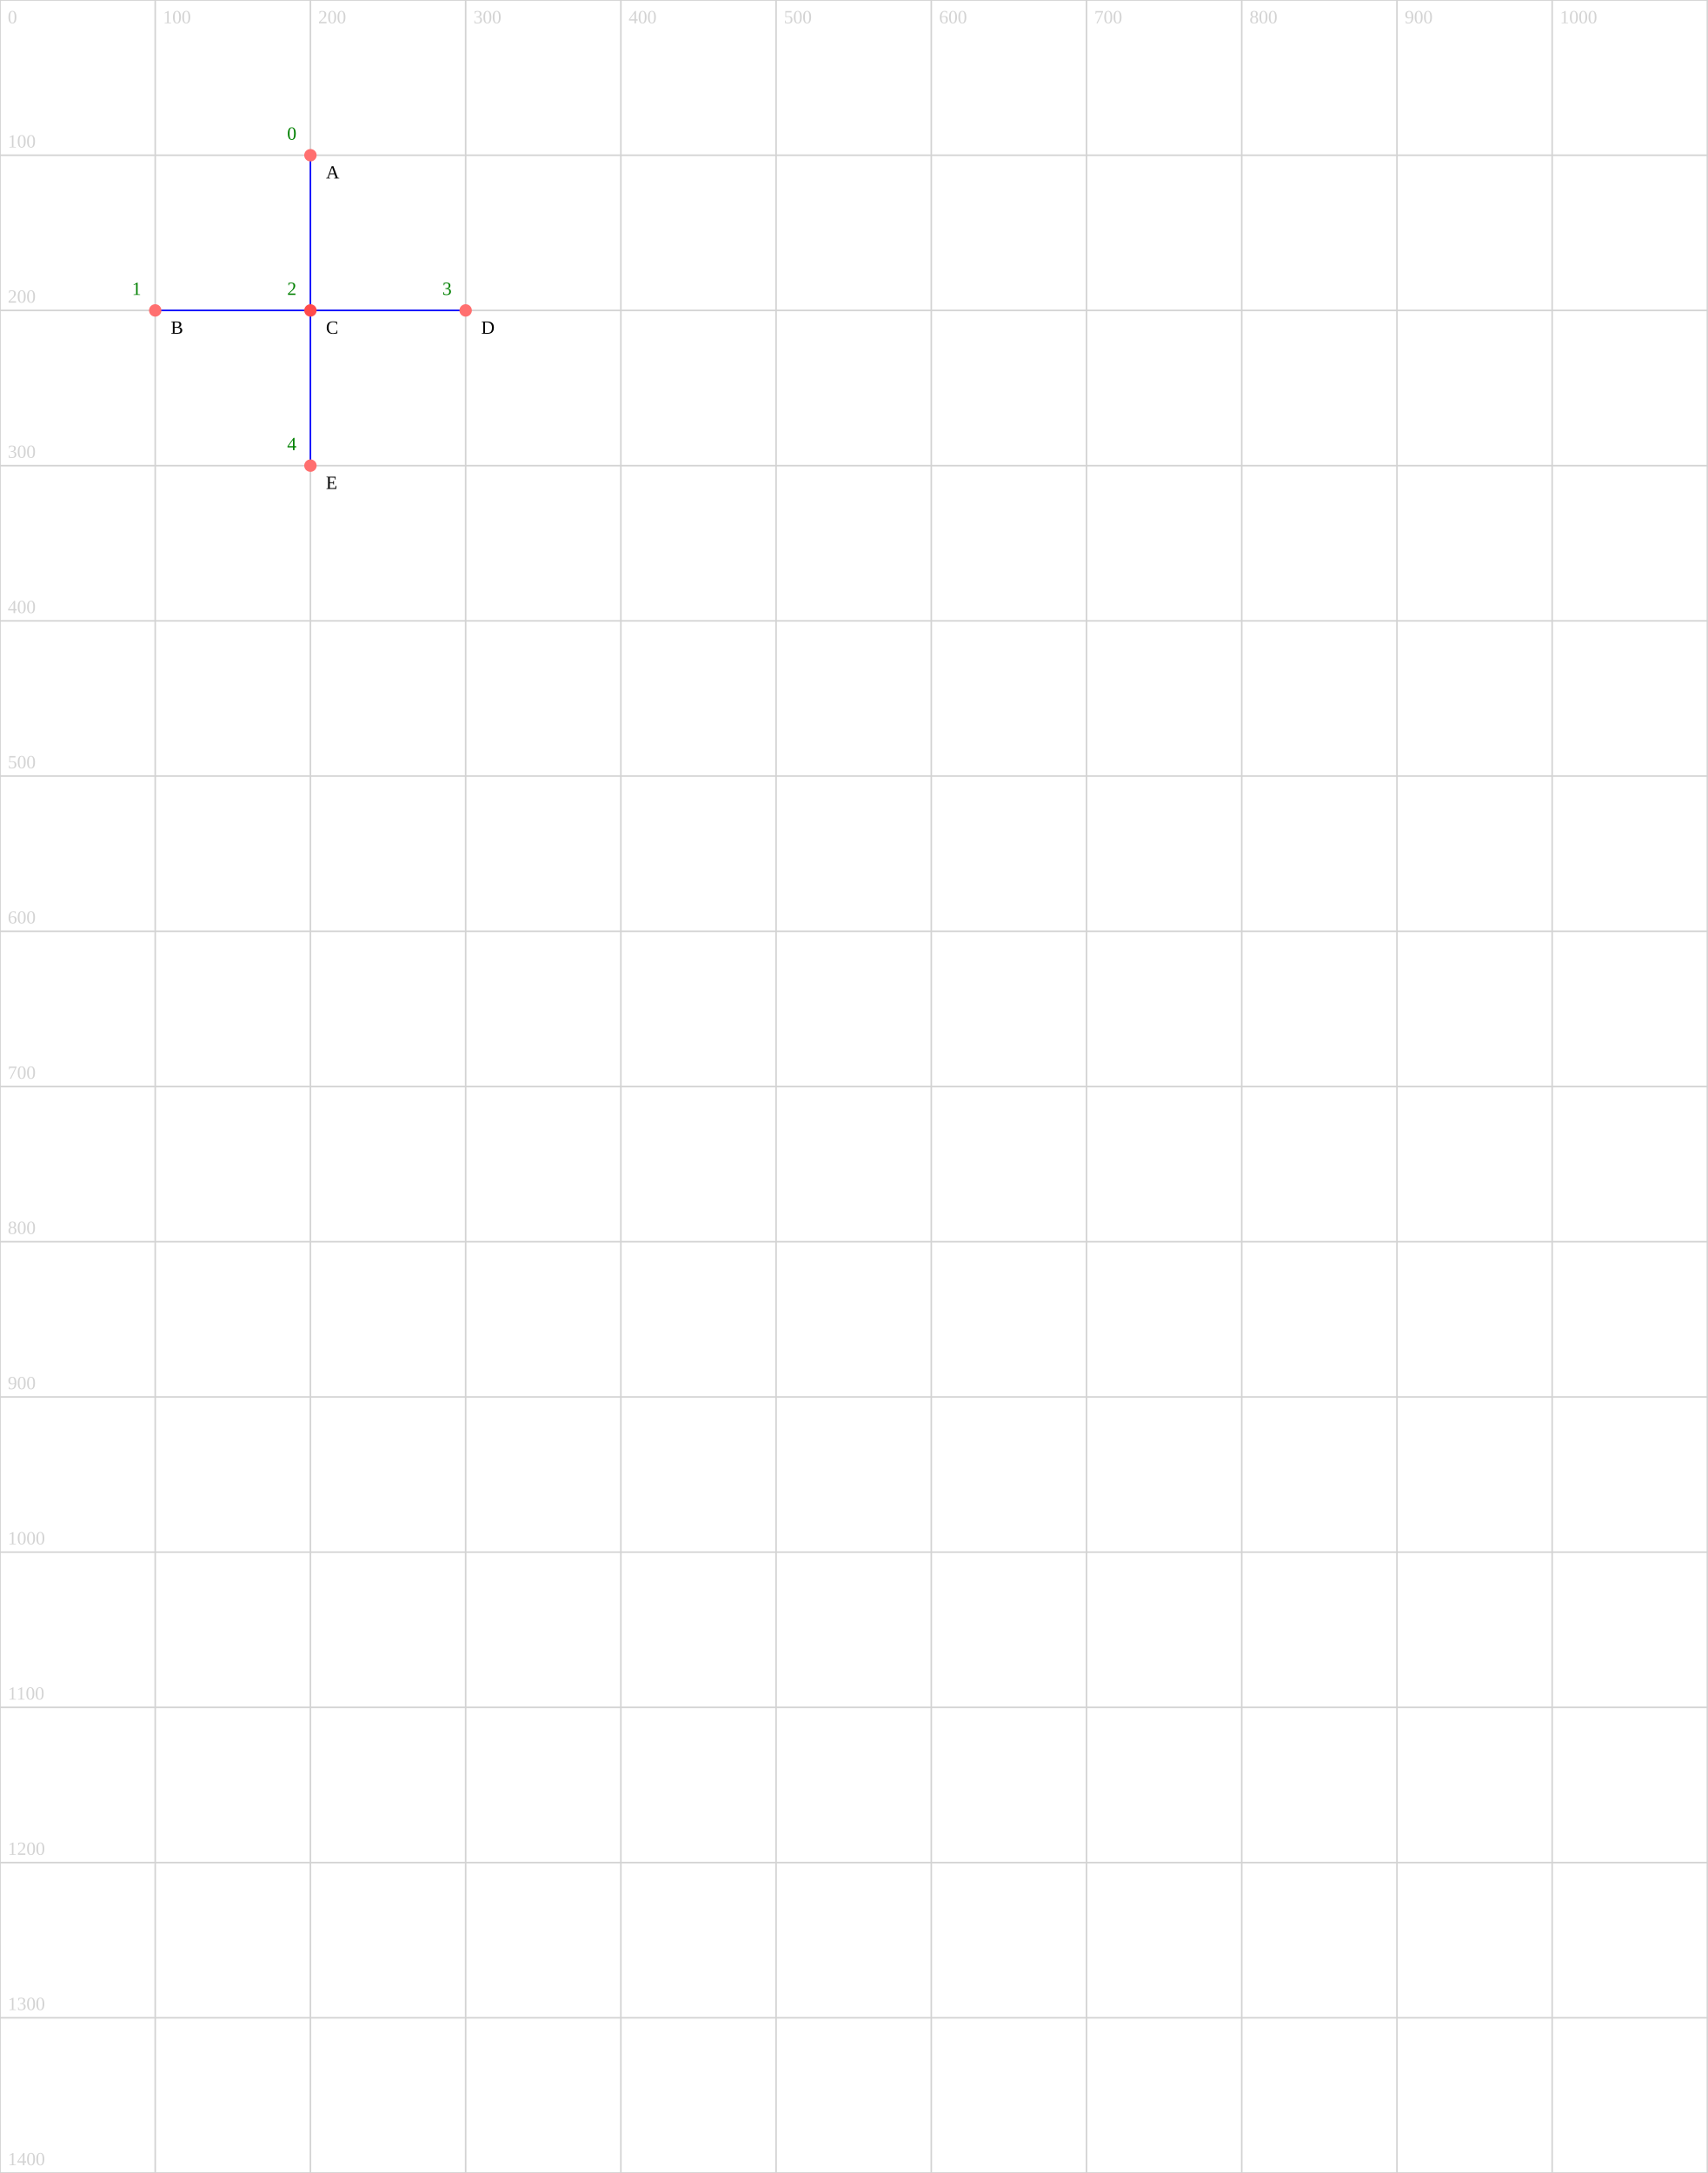
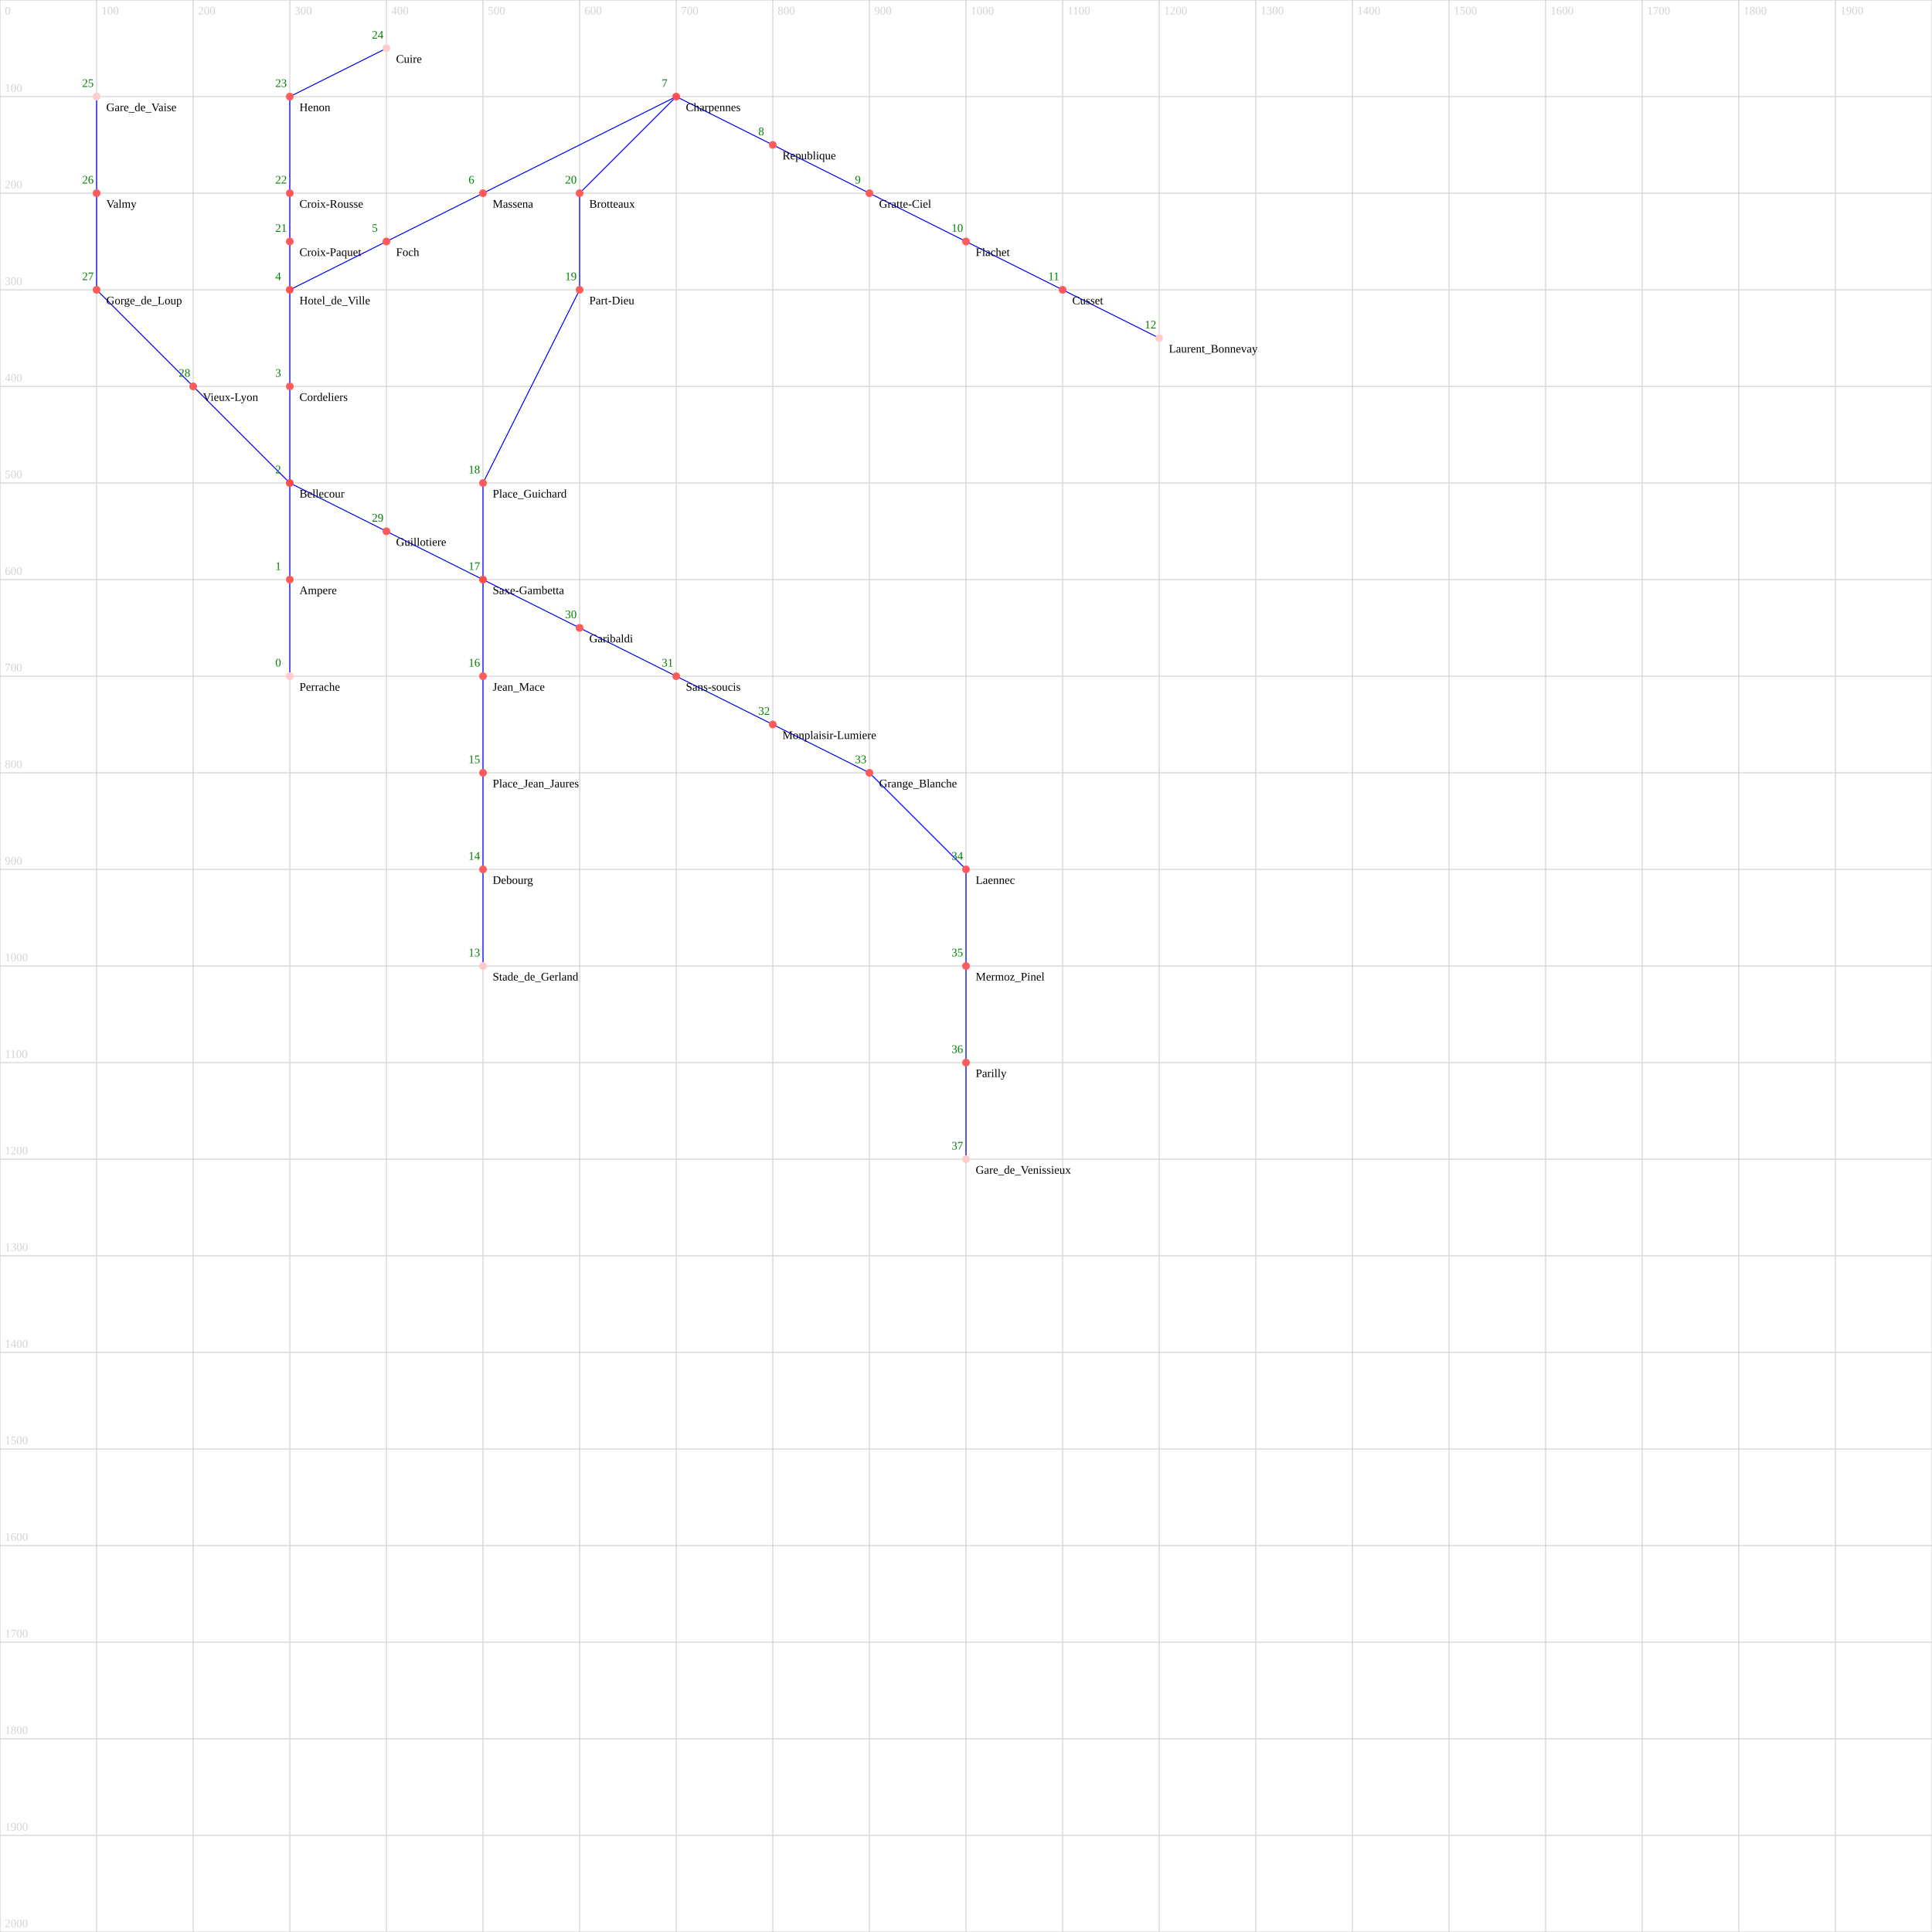
- <svg xmlns="http://www.w3.org/2000/svg" version="1.1" width="1100" height="1400">
-   <line x1="0" y1="0" x2="1100" y2="0" stroke="lightgrey" />
+ <svg xmlns="http://www.w3.org/2000/svg" version="1.1" width="2000" height="2000">
+   <line x1="0" y1="0" x2="2000" y2="0" stroke="lightgrey" />
  <text x="5" y="-5" fill="lightgrey">0</text>
-   <line x1="0" y1="100" x2="1100" y2="100" stroke="lightgrey" />
+   <line x1="0" y1="100" x2="2000" y2="100" stroke="lightgrey" />
  <text x="5" y="95" fill="lightgrey">100</text>
-   <line x1="0" y1="200" x2="1100" y2="200" stroke="lightgrey" />
+   <line x1="0" y1="200" x2="2000" y2="200" stroke="lightgrey" />
  <text x="5" y="195" fill="lightgrey">200</text>
-   <line x1="0" y1="300" x2="1100" y2="300" stroke="lightgrey" />
+   <line x1="0" y1="300" x2="2000" y2="300" stroke="lightgrey" />
  <text x="5" y="295" fill="lightgrey">300</text>
-   <line x1="0" y1="400" x2="1100" y2="400" stroke="lightgrey" />
+   <line x1="0" y1="400" x2="2000" y2="400" stroke="lightgrey" />
  <text x="5" y="395" fill="lightgrey">400</text>
-   <line x1="0" y1="500" x2="1100" y2="500" stroke="lightgrey" />
+   <line x1="0" y1="500" x2="2000" y2="500" stroke="lightgrey" />
  <text x="5" y="495" fill="lightgrey">500</text>
-   <line x1="0" y1="600" x2="1100" y2="600" stroke="lightgrey" />
+   <line x1="0" y1="600" x2="2000" y2="600" stroke="lightgrey" />
  <text x="5" y="595" fill="lightgrey">600</text>
-   <line x1="0" y1="700" x2="1100" y2="700" stroke="lightgrey" />
+   <line x1="0" y1="700" x2="2000" y2="700" stroke="lightgrey" />
  <text x="5" y="695" fill="lightgrey">700</text>
-   <line x1="0" y1="800" x2="1100" y2="800" stroke="lightgrey" />
+   <line x1="0" y1="800" x2="2000" y2="800" stroke="lightgrey" />
  <text x="5" y="795" fill="lightgrey">800</text>
-   <line x1="0" y1="900" x2="1100" y2="900" stroke="lightgrey" />
+   <line x1="0" y1="900" x2="2000" y2="900" stroke="lightgrey" />
  <text x="5" y="895" fill="lightgrey">900</text>
-   <line x1="0" y1="1000" x2="1100" y2="1000" stroke="lightgrey" />
+   <line x1="0" y1="1000" x2="2000" y2="1000" stroke="lightgrey" />
  <text x="5" y="995" fill="lightgrey">1000</text>
-   <line x1="0" y1="1100" x2="1100" y2="1100" stroke="lightgrey" />
+   <line x1="0" y1="1100" x2="2000" y2="1100" stroke="lightgrey" />
  <text x="5" y="1095" fill="lightgrey">1100</text>
-   <line x1="0" y1="1200" x2="1100" y2="1200" stroke="lightgrey" />
+   <line x1="0" y1="1200" x2="2000" y2="1200" stroke="lightgrey" />
  <text x="5" y="1195" fill="lightgrey">1200</text>
-   <line x1="0" y1="1300" x2="1100" y2="1300" stroke="lightgrey" />
+   <line x1="0" y1="1300" x2="2000" y2="1300" stroke="lightgrey" />
  <text x="5" y="1295" fill="lightgrey">1300</text>
-   <line x1="0" y1="1400" x2="1100" y2="1400" stroke="lightgrey" />
+   <line x1="0" y1="1400" x2="2000" y2="1400" stroke="lightgrey" />
  <text x="5" y="1395" fill="lightgrey">1400</text>
-   <line x1="0" y1="0" x2="0" y2="1400" stroke="lightgrey" />
+   <line x1="0" y1="1500" x2="2000" y2="1500" stroke="lightgrey" />
+   <text x="5" y="1495" fill="lightgrey">1500</text>
+   <line x1="0" y1="1600" x2="2000" y2="1600" stroke="lightgrey" />
+   <text x="5" y="1595" fill="lightgrey">1600</text>
+   <line x1="0" y1="1700" x2="2000" y2="1700" stroke="lightgrey" />
+   <text x="5" y="1695" fill="lightgrey">1700</text>
+   <line x1="0" y1="1800" x2="2000" y2="1800" stroke="lightgrey" />
+   <text x="5" y="1795" fill="lightgrey">1800</text>
+   <line x1="0" y1="1900" x2="2000" y2="1900" stroke="lightgrey" />
+   <text x="5" y="1895" fill="lightgrey">1900</text>
+   <line x1="0" y1="2000" x2="2000" y2="2000" stroke="lightgrey" />
+   <text x="5" y="1995" fill="lightgrey">2000</text>
+   <line x1="0" y1="0" x2="0" y2="2000" stroke="lightgrey" />
  <text x="5" y="15" fill="lightgrey">0</text>
-   <line x1="100" y1="0" x2="100" y2="1400" stroke="lightgrey" />
+   <line x1="100" y1="0" x2="100" y2="2000" stroke="lightgrey" />
  <text x="105" y="15" fill="lightgrey">100</text>
-   <line x1="200" y1="0" x2="200" y2="1400" stroke="lightgrey" />
+   <line x1="200" y1="0" x2="200" y2="2000" stroke="lightgrey" />
  <text x="205" y="15" fill="lightgrey">200</text>
-   <line x1="300" y1="0" x2="300" y2="1400" stroke="lightgrey" />
+   <line x1="300" y1="0" x2="300" y2="2000" stroke="lightgrey" />
  <text x="305" y="15" fill="lightgrey">300</text>
-   <line x1="400" y1="0" x2="400" y2="1400" stroke="lightgrey" />
+   <line x1="400" y1="0" x2="400" y2="2000" stroke="lightgrey" />
  <text x="405" y="15" fill="lightgrey">400</text>
-   <line x1="500" y1="0" x2="500" y2="1400" stroke="lightgrey" />
+   <line x1="500" y1="0" x2="500" y2="2000" stroke="lightgrey" />
  <text x="505" y="15" fill="lightgrey">500</text>
-   <line x1="600" y1="0" x2="600" y2="1400" stroke="lightgrey" />
+   <line x1="600" y1="0" x2="600" y2="2000" stroke="lightgrey" />
  <text x="605" y="15" fill="lightgrey">600</text>
-   <line x1="700" y1="0" x2="700" y2="1400" stroke="lightgrey" />
+   <line x1="700" y1="0" x2="700" y2="2000" stroke="lightgrey" />
  <text x="705" y="15" fill="lightgrey">700</text>
-   <line x1="800" y1="0" x2="800" y2="1400" stroke="lightgrey" />
+   <line x1="800" y1="0" x2="800" y2="2000" stroke="lightgrey" />
  <text x="805" y="15" fill="lightgrey">800</text>
-   <line x1="900" y1="0" x2="900" y2="1400" stroke="lightgrey" />
+   <line x1="900" y1="0" x2="900" y2="2000" stroke="lightgrey" />
  <text x="905" y="15" fill="lightgrey">900</text>
-   <line x1="1000" y1="0" x2="1000" y2="1400" stroke="lightgrey" />
+   <line x1="1000" y1="0" x2="1000" y2="2000" stroke="lightgrey" />
  <text x="1005" y="15" fill="lightgrey">1000</text>
-   <line x1="1100" y1="0" x2="1100" y2="1400" stroke="lightgrey" />
+   <line x1="1100" y1="0" x2="1100" y2="2000" stroke="lightgrey" />
  <text x="1105" y="15" fill="lightgrey">1100</text>
-   <line x1="200" y1="100" x2="200" y2="200" stroke="blue" />
-   <line x1="100" y1="200" x2="200" y2="200" stroke="blue" />
-   <line x1="200" y1="200" x2="300" y2="200" stroke="blue" />
-   <line x1="200" y1="200" x2="200" y2="300" stroke="blue" />
-   <circle cx="200" cy="100" r="4" fill="rgb(255,111,111)" />
-   <text x="210" y="115" fill="black">A</text>
-   <text x="185" y="90" fill="green">0</text>
-   <circle cx="100" cy="200" r="4" fill="rgb(255,111,111)" />
-   <text x="110" y="215" fill="black">B</text>
-   <text x="85" y="190" fill="green">1</text>
-   <circle cx="200" cy="200" r="4" fill="rgb(255,75,75)" />
-   <text x="210" y="215" fill="black">C</text>
-   <text x="185" y="190" fill="green">2</text>
-   <circle cx="300" cy="200" r="4" fill="rgb(255,111,111)" />
-   <text x="310" y="215" fill="black">D</text>
-   <text x="285" y="190" fill="green">3</text>
-   <circle cx="200" cy="300" r="4" fill="rgb(255,111,111)" />
-   <text x="210" y="315" fill="black">E</text>
-   <text x="185" y="290" fill="green">4</text>
+   <line x1="1200" y1="0" x2="1200" y2="2000" stroke="lightgrey" />
+   <text x="1205" y="15" fill="lightgrey">1200</text>
+   <line x1="1300" y1="0" x2="1300" y2="2000" stroke="lightgrey" />
+   <text x="1305" y="15" fill="lightgrey">1300</text>
+   <line x1="1400" y1="0" x2="1400" y2="2000" stroke="lightgrey" />
+   <text x="1405" y="15" fill="lightgrey">1400</text>
+   <line x1="1500" y1="0" x2="1500" y2="2000" stroke="lightgrey" />
+   <text x="1505" y="15" fill="lightgrey">1500</text>
+   <line x1="1600" y1="0" x2="1600" y2="2000" stroke="lightgrey" />
+   <text x="1605" y="15" fill="lightgrey">1600</text>
+   <line x1="1700" y1="0" x2="1700" y2="2000" stroke="lightgrey" />
+   <text x="1705" y="15" fill="lightgrey">1700</text>
+   <line x1="1800" y1="0" x2="1800" y2="2000" stroke="lightgrey" />
+   <text x="1805" y="15" fill="lightgrey">1800</text>
+   <line x1="1900" y1="0" x2="1900" y2="2000" stroke="lightgrey" />
+   <text x="1905" y="15" fill="lightgrey">1900</text>
+   <line x1="2000" y1="0" x2="2000" y2="2000" stroke="lightgrey" />
+   <text x="2005" y="15" fill="lightgrey">2000</text>
+   <line x1="100" y1="100" x2="100" y2="200" stroke="blue" />
+   <line x1="100" y1="200" x2="100" y2="300" stroke="blue" />
+   <line x1="100" y1="300" x2="200" y2="400" stroke="blue" />
+   <line x1="200" y1="400" x2="300" y2="500" stroke="blue" />
+   <line x1="300" y1="500" x2="400" y2="550" stroke="blue" />
+   <line x1="400" y1="550" x2="500" y2="600" stroke="blue" />
+   <line x1="500" y1="600" x2="600" y2="650" stroke="blue" />
+   <line x1="600" y1="650" x2="700" y2="700" stroke="blue" />
+   <line x1="700" y1="700" x2="800" y2="750" stroke="blue" />
+   <line x1="800" y1="750" x2="900" y2="800" stroke="blue" />
+   <line x1="900" y1="800" x2="1000" y2="900" stroke="blue" />
+   <line x1="1000" y1="900" x2="1000" y2="1000" stroke="blue" />
+   <line x1="1000" y1="1000" x2="1000" y2="1100" stroke="blue" />
+   <line x1="1000" y1="1100" x2="1000" y2="1200" stroke="blue" />
+   <line x1="300" y1="700" x2="300" y2="600" stroke="blue" />
+   <line x1="300" y1="600" x2="300" y2="500" stroke="blue" />
+   <line x1="300" y1="500" x2="300" y2="400" stroke="blue" />
+   <line x1="300" y1="400" x2="300" y2="300" stroke="blue" />
+   <line x1="300" y1="300" x2="400" y2="250" stroke="blue" />
+   <line x1="400" y1="250" x2="500" y2="200" stroke="blue" />
+   <line x1="500" y1="200" x2="700" y2="100" stroke="blue" />
+   <line x1="700" y1="100" x2="800" y2="150" stroke="blue" />
+   <line x1="800" y1="150" x2="900" y2="200" stroke="blue" />
+   <line x1="900" y1="200" x2="1000" y2="250" stroke="blue" />
+   <line x1="1000" y1="250" x2="1100" y2="300" stroke="blue" />
+   <line x1="1100" y1="300" x2="1200" y2="350" stroke="blue" />
+   <line x1="300" y1="300" x2="300" y2="250" stroke="blue" />
+   <line x1="300" y1="250" x2="300" y2="200" stroke="blue" />
+   <line x1="300" y1="200" x2="300" y2="100" stroke="blue" />
+   <line x1="300" y1="100" x2="400" y2="50" stroke="blue" />
+   <line x1="500" y1="1000" x2="500" y2="900" stroke="blue" />
+   <line x1="500" y1="900" x2="500" y2="800" stroke="blue" />
+   <line x1="500" y1="800" x2="500" y2="700" stroke="blue" />
+   <line x1="500" y1="700" x2="500" y2="600" stroke="blue" />
+   <line x1="500" y1="600" x2="500" y2="500" stroke="blue" />
+   <line x1="500" y1="500" x2="600" y2="300" stroke="blue" />
+   <line x1="600" y1="300" x2="600" y2="200" stroke="blue" />
+   <line x1="600" y1="200" x2="700" y2="100" stroke="blue" />
+   <circle cx="300" cy="700" r="4" fill="rgb(255,203,203)" />
+   <text x="310" y="715" fill="black">Perrache</text>
+   <text x="285" y="690" fill="green">0</text>
+   <circle cx="300" cy="600" r="4" fill="rgb(255,91,91)" />
+   <text x="310" y="615" fill="black">Ampere</text>
+   <text x="285" y="590" fill="green">1</text>
+   <circle cx="300" cy="500" r="4" fill="rgb(255,75,75)" />
+   <text x="310" y="515" fill="black">Bellecour</text>
+   <text x="285" y="490" fill="green">2</text>
+   <circle cx="300" cy="400" r="4" fill="rgb(255,91,91)" />
+   <text x="310" y="415" fill="black">Cordeliers</text>
+   <text x="285" y="390" fill="green">3</text>
+   <circle cx="300" cy="300" r="4" fill="rgb(255,83,83)" />
+   <text x="310" y="315" fill="black">Hotel_de_Ville</text>
+   <text x="285" y="290" fill="green">4</text>
+   <circle cx="400" cy="250" r="4" fill="rgb(255,91,91)" />
+   <text x="410" y="265" fill="black">Foch</text>
+   <text x="385" y="240" fill="green">5</text>
+   <circle cx="500" cy="200" r="4" fill="rgb(255,91,91)" />
+   <text x="510" y="215" fill="black">Massena</text>
+   <text x="485" y="190" fill="green">6</text>
+   <circle cx="700" cy="100" r="4" fill="rgb(255,83,83)" />
+   <text x="710" y="115" fill="black">Charpennes</text>
+   <text x="685" y="90" fill="green">7</text>
+   <circle cx="800" cy="150" r="4" fill="rgb(255,91,91)" />
+   <text x="810" y="165" fill="black">Republique</text>
+   <text x="785" y="140" fill="green">8</text>
+   <circle cx="900" cy="200" r="4" fill="rgb(255,91,91)" />
+   <text x="910" y="215" fill="black">Gratte-Ciel</text>
+   <text x="885" y="190" fill="green">9</text>
+   <circle cx="1000" cy="250" r="4" fill="rgb(255,91,91)" />
+   <text x="1010" y="265" fill="black">Flachet</text>
+   <text x="985" y="240" fill="green">10</text>
+   <circle cx="1100" cy="300" r="4" fill="rgb(255,91,91)" />
+   <text x="1110" y="315" fill="black">Cusset</text>
+   <text x="1085" y="290" fill="green">11</text>
+   <circle cx="1200" cy="350" r="4" fill="rgb(255,203,203)" />
+   <text x="1210" y="365" fill="black">Laurent_Bonnevay</text>
+   <text x="1185" y="340" fill="green">12</text>
+   <circle cx="500" cy="1000" r="4" fill="rgb(255,203,203)" />
+   <text x="510" y="1015" fill="black">Stade_de_Gerland</text>
+   <text x="485" y="990" fill="green">13</text>
+   <circle cx="500" cy="900" r="4" fill="rgb(255,91,91)" />
+   <text x="510" y="915" fill="black">Debourg</text>
+   <text x="485" y="890" fill="green">14</text>
+   <circle cx="500" cy="800" r="4" fill="rgb(255,91,91)" />
+   <text x="510" y="815" fill="black">Place_Jean_Jaures</text>
+   <text x="485" y="790" fill="green">15</text>
+   <circle cx="500" cy="700" r="4" fill="rgb(255,91,91)" />
+   <text x="510" y="715" fill="black">Jean_Mace</text>
+   <text x="485" y="690" fill="green">16</text>
+   <circle cx="500" cy="600" r="4" fill="rgb(255,75,75)" />
+   <text x="510" y="615" fill="black">Saxe-Gambetta</text>
+   <text x="485" y="590" fill="green">17</text>
+   <circle cx="500" cy="500" r="4" fill="rgb(255,91,91)" />
+   <text x="510" y="515" fill="black">Place_Guichard</text>
+   <text x="485" y="490" fill="green">18</text>
+   <circle cx="600" cy="300" r="4" fill="rgb(255,91,91)" />
+   <text x="610" y="315" fill="black">Part-Dieu</text>
+   <text x="585" y="290" fill="green">19</text>
+   <circle cx="600" cy="200" r="4" fill="rgb(255,91,91)" />
+   <text x="610" y="215" fill="black">Brotteaux</text>
+   <text x="585" y="190" fill="green">20</text>
+   <circle cx="300" cy="250" r="4" fill="rgb(255,91,91)" />
+   <text x="310" y="265" fill="black">Croix-Paquet</text>
+   <text x="285" y="240" fill="green">21</text>
+   <circle cx="300" cy="200" r="4" fill="rgb(255,91,91)" />
+   <text x="310" y="215" fill="black">Croix-Rousse</text>
+   <text x="285" y="190" fill="green">22</text>
+   <circle cx="300" cy="100" r="4" fill="rgb(255,91,91)" />
+   <text x="310" y="115" fill="black">Henon</text>
+   <text x="285" y="90" fill="green">23</text>
+   <circle cx="400" cy="50" r="4" fill="rgb(255,203,203)" />
+   <text x="410" y="65" fill="black">Cuire</text>
+   <text x="385" y="40" fill="green">24</text>
+   <circle cx="100" cy="100" r="4" fill="rgb(255,203,203)" />
+   <text x="110" y="115" fill="black">Gare_de_Vaise</text>
+   <text x="85" y="90" fill="green">25</text>
+   <circle cx="100" cy="200" r="4" fill="rgb(255,91,91)" />
+   <text x="110" y="215" fill="black">Valmy</text>
+   <text x="85" y="190" fill="green">26</text>
+   <circle cx="100" cy="300" r="4" fill="rgb(255,91,91)" />
+   <text x="110" y="315" fill="black">Gorge_de_Loup</text>
+   <text x="85" y="290" fill="green">27</text>
+   <circle cx="200" cy="400" r="4" fill="rgb(255,91,91)" />
+   <text x="210" y="415" fill="black">Vieux-Lyon</text>
+   <text x="185" y="390" fill="green">28</text>
+   <circle cx="400" cy="550" r="4" fill="rgb(255,91,91)" />
+   <text x="410" y="565" fill="black">Guillotiere</text>
+   <text x="385" y="540" fill="green">29</text>
+   <circle cx="600" cy="650" r="4" fill="rgb(255,91,91)" />
+   <text x="610" y="665" fill="black">Garibaldi</text>
+   <text x="585" y="640" fill="green">30</text>
+   <circle cx="700" cy="700" r="4" fill="rgb(255,91,91)" />
+   <text x="710" y="715" fill="black">Sans-soucis</text>
+   <text x="685" y="690" fill="green">31</text>
+   <circle cx="800" cy="750" r="4" fill="rgb(255,91,91)" />
+   <text x="810" y="765" fill="black">Monplaisir-Lumiere</text>
+   <text x="785" y="740" fill="green">32</text>
+   <circle cx="900" cy="800" r="4" fill="rgb(255,91,91)" />
+   <text x="910" y="815" fill="black">Grange_Blanche</text>
+   <text x="885" y="790" fill="green">33</text>
+   <circle cx="1000" cy="900" r="4" fill="rgb(255,91,91)" />
+   <text x="1010" y="915" fill="black">Laennec</text>
+   <text x="985" y="890" fill="green">34</text>
+   <circle cx="1000" cy="1000" r="4" fill="rgb(255,91,91)" />
+   <text x="1010" y="1015" fill="black">Mermoz_Pinel</text>
+   <text x="985" y="990" fill="green">35</text>
+   <circle cx="1000" cy="1100" r="4" fill="rgb(255,91,91)" />
+   <text x="1010" y="1115" fill="black">Parilly</text>
+   <text x="985" y="1090" fill="green">36</text>
+   <circle cx="1000" cy="1200" r="4" fill="rgb(255,203,203)" />
+   <text x="1010" y="1215" fill="black">Gare_de_Venissieux</text>
+   <text x="985" y="1190" fill="green">37</text>
</svg>
